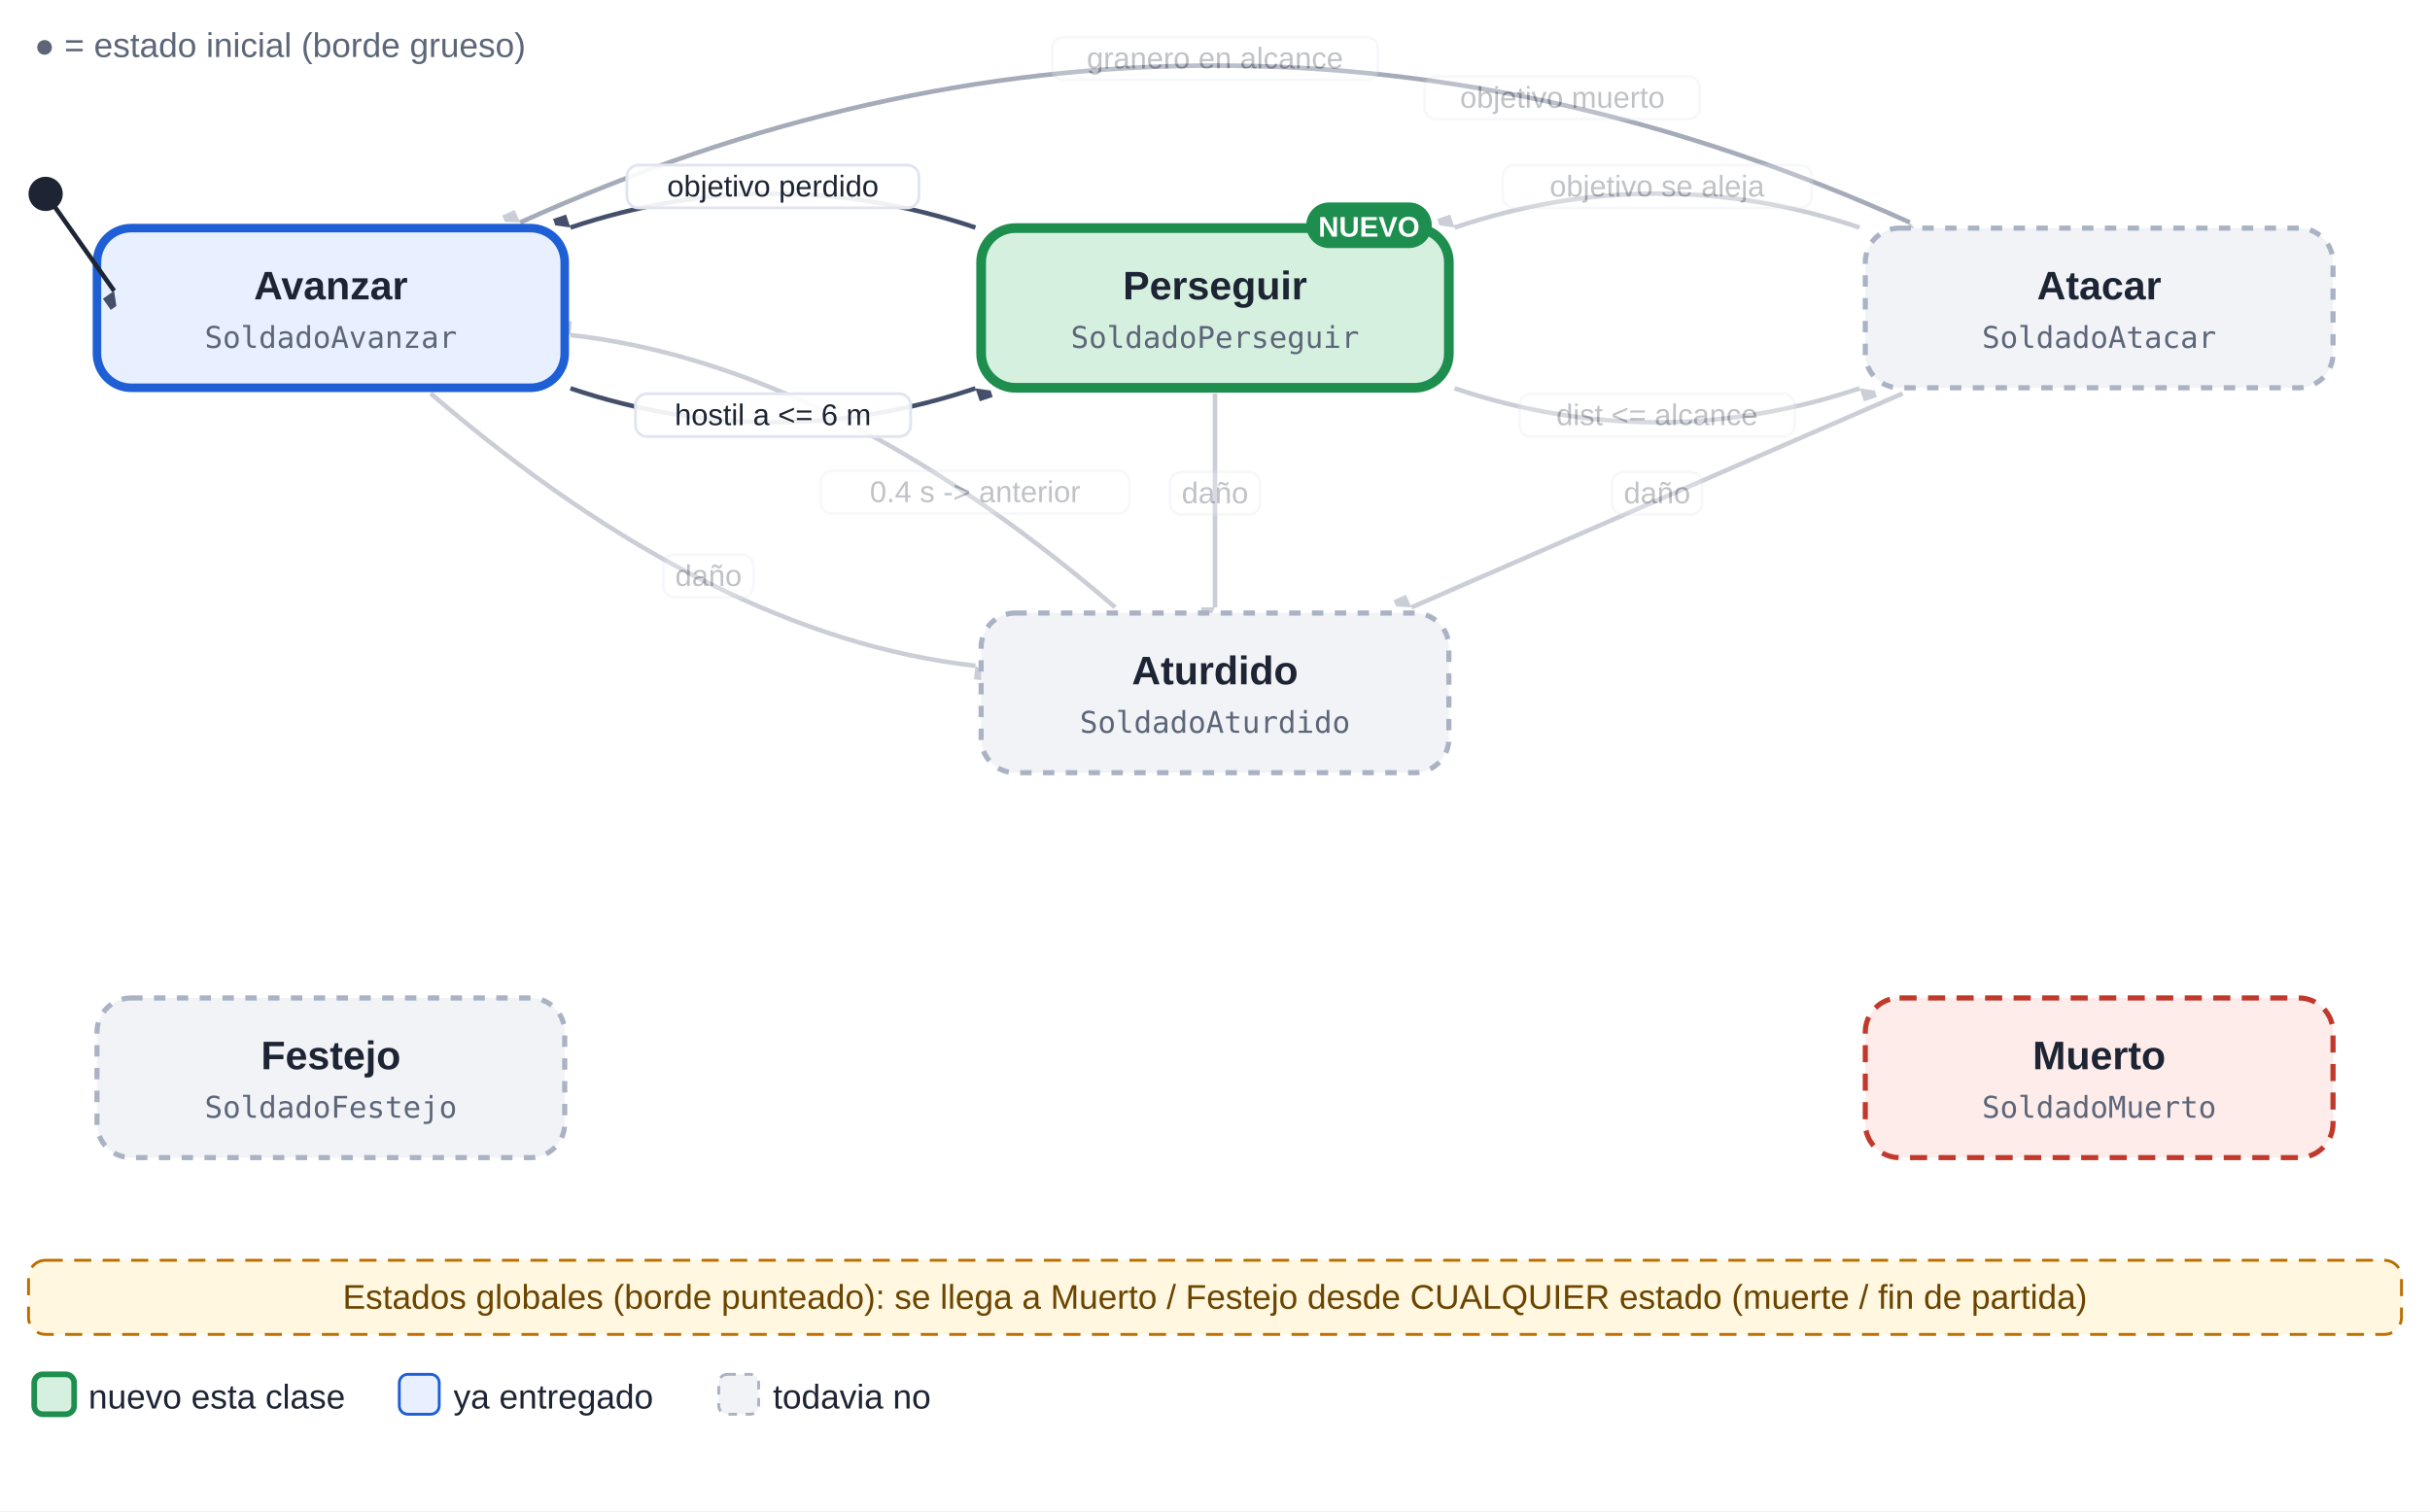
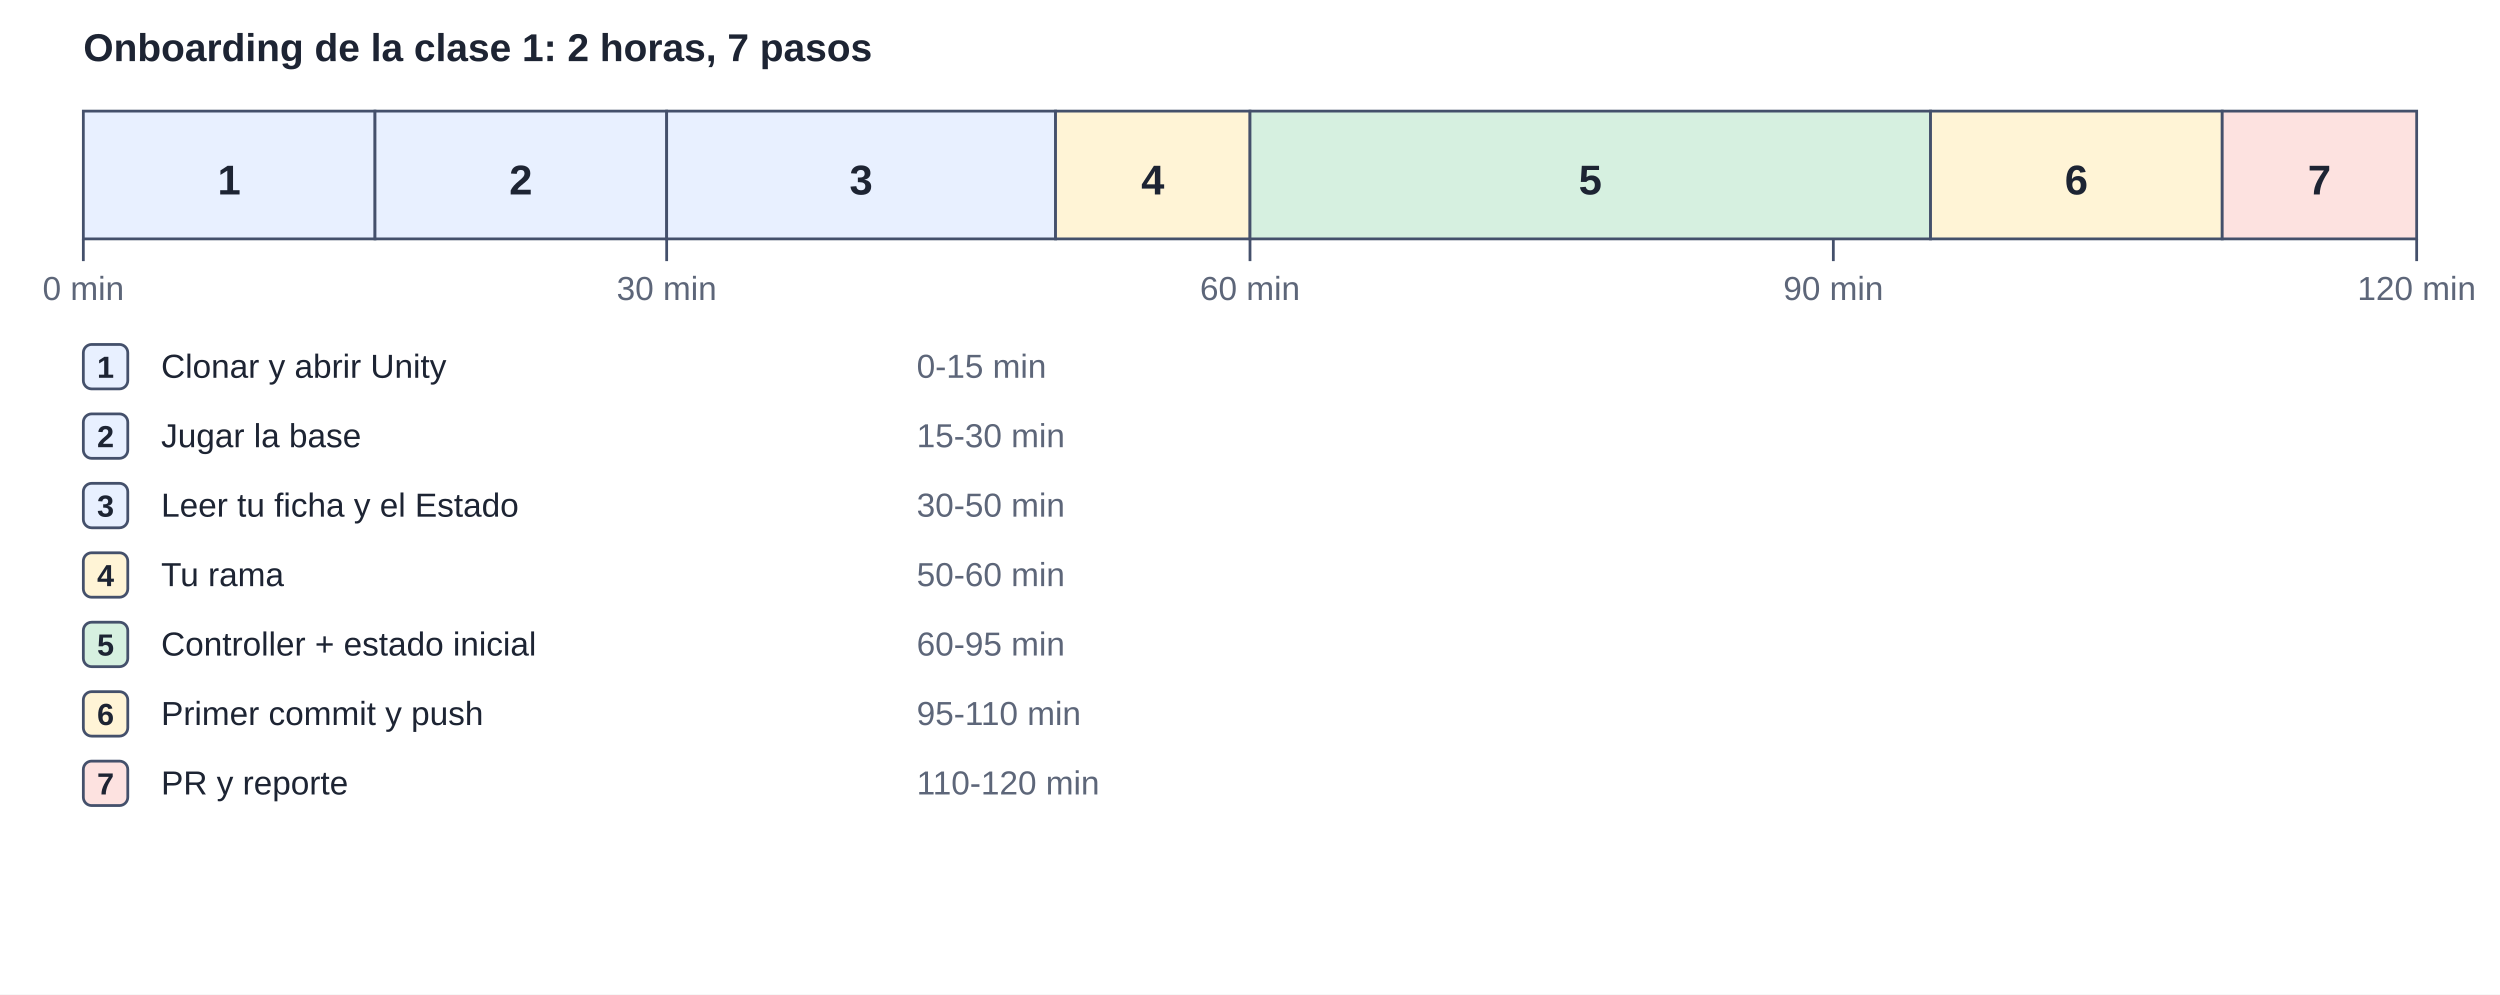
- <svg xmlns="http://www.w3.org/2000/svg" viewBox="0 0 852 530" width="852" height="530" aria-label="Diagrama de estados de Soldado enemigo" role="img">
-   <rect x="0" y="0" width="852" height="530" fill="#ffffff" />
-   <defs>
-     <marker id="d1" markerheight="8" markerwidth="8" orient="auto-start-reverse" refx="9" refy="5" viewbox="0 0 10 10">
-       <path d="M0,0 L10,5 L0,10 z" fill="#44506b" />
-     </marker>
-   </defs>
-   <path d="M200.0,136.2 Q271.0,160.0 342.0,136.2" fill="none" marker-end="url(#d1)" stroke="#44506b" stroke-width="1.6" />
-   <path d="M342.0,79.8 Q271.0,56.0 200.0,79.8" fill="none" marker-end="url(#d1)" stroke="#44506b" stroke-width="1.6" />
-   <path d="M510.0,136.2 Q581.0,160.0 652.0,136.2" fill="none" marker-end="url(#d1)" opacity=".28" stroke="#44506b" stroke-width="1.6" />
-   <path d="M652.0,79.8 Q581.0,56.0 510.0,79.8" fill="none" marker-end="url(#d1)" opacity=".28" stroke="#44506b" stroke-width="1.6" />
-   <path d="M182.4,78.0 Q426.0,-32.0 669.6,78.0" fill="none" marker-end="url(#d1)" opacity=".28" stroke="#44506b" stroke-width="1.6" />
-   <path d="M669.6,78.0 Q426.0,-32.0 182.4,78.0" fill="none" marker-end="url(#d1)" opacity=".28" stroke="#44506b" stroke-width="1.6" />
-   <path d="M151.0,138.0 Q250.2,223.2 342.0,233.5" fill="none" marker-end="url(#d1)" opacity=".28" stroke="#44506b" stroke-width="1.6" />
-   <path d="M426.0,138.0 L426.0,213.0" fill="none" marker-end="url(#d1)" opacity=".28" stroke="#44506b" stroke-width="1.6" />
-   <path d="M667.1,138.0 L494.9,213.0" fill="none" marker-end="url(#d1)" opacity=".28" stroke="#44506b" stroke-width="1.6" />
-   <path d="M391.0,213.0 Q291.8,127.8 200.0,117.5" fill="none" marker-end="url(#d1)" opacity=".28" stroke="#44506b" stroke-width="1.6" />
-   <rect fill="#e8f0ff" height="56" rx="12" stroke="#1f5fd6" stroke-width="3" width="164" x="34.0" y="80.0" />
-   <text fill="#1d2433" font-family="system-ui,Arial,sans-serif" font-size="14" font-weight="700" text-anchor="middle" x="116.0" y="105.0">Avanzar</text>
-   <text fill="#5d6679" font-family="ui-monospace,Consolas,monospace" font-size="10.5" text-anchor="middle" x="116.0" y="122.0">SoldadoAvanzar</text>
-   <circle cx="16.0" cy="68.0" fill="#1d2433" r="6" />
-   <path d="M16.0,68.0 L40.0,102.0" marker-end="url(#d1)" stroke="#1d2433" stroke-width="1.6" />
-   <rect fill="#d6f0e0" height="56" rx="12" stroke="#1e8e4e" stroke-width="3.4" width="164" x="344.0" y="80.0" />
-   <rect fill="#1e8e4e" height="16" rx="8" width="44" x="458.0" y="71.0" />
-   <text fill="#fff" font-family="system-ui,Arial,sans-serif" font-size="10" font-weight="700" text-anchor="middle" x="480.0" y="83.0">NUEVO</text>
-   <text fill="#1d2433" font-family="system-ui,Arial,sans-serif" font-size="14" font-weight="700" text-anchor="middle" x="426.0" y="105.0">Perseguir</text>
-   <text fill="#5d6679" font-family="ui-monospace,Consolas,monospace" font-size="10.5" text-anchor="middle" x="426.0" y="122.0">SoldadoPerseguir</text>
-   <rect fill="#f1f3f7" height="56" rx="12" stroke="#aab2c3" stroke-dasharray="4 4" stroke-width="1.8" width="164" x="654.0" y="80.0" />
-   <text fill="#1d2433" font-family="system-ui,Arial,sans-serif" font-size="14" font-weight="700" text-anchor="middle" x="736.0" y="105.0">Atacar</text>
-   <text fill="#5d6679" font-family="ui-monospace,Consolas,monospace" font-size="10.5" text-anchor="middle" x="736.0" y="122.0">SoldadoAtacar</text>
-   <rect fill="#f1f3f7" height="56" rx="12" stroke="#aab2c3" stroke-dasharray="4 4" stroke-width="1.8" width="164" x="344.0" y="215.0" />
-   <text fill="#1d2433" font-family="system-ui,Arial,sans-serif" font-size="14" font-weight="700" text-anchor="middle" x="426.0" y="240.0">Aturdido</text>
-   <text fill="#5d6679" font-family="ui-monospace,Consolas,monospace" font-size="10.5" text-anchor="middle" x="426.0" y="257.0">SoldadoAturdido</text>
-   <rect fill="#f1f3f7" height="56" rx="12" stroke="#aab2c3" stroke-dasharray="4 4" stroke-width="1.8" width="164" x="34.0" y="350.0" />
-   <text fill="#1d2433" font-family="system-ui,Arial,sans-serif" font-size="14" font-weight="700" text-anchor="middle" x="116.0" y="375.0">Festejo</text>
-   <text fill="#5d6679" font-family="ui-monospace,Consolas,monospace" font-size="10.5" text-anchor="middle" x="116.0" y="392.0">SoldadoFestejo</text>
-   <rect fill="#fdecea" height="56" rx="12" stroke="#c0392b" stroke-dasharray="6 4" stroke-width="1.8" width="164" x="654.0" y="350.0" />
-   <text fill="#1d2433" font-family="system-ui,Arial,sans-serif" font-size="14" font-weight="700" text-anchor="middle" x="736.0" y="375.0">Muerto</text>
-   <text fill="#5d6679" font-family="ui-monospace,Consolas,monospace" font-size="10.5" text-anchor="middle" x="736.0" y="392.0">SoldadoMuerto</text>
-   <rect fill="#fff" fill-opacity=".92" height="15" rx="4" stroke="#e1e5ef" width="96.5" x="222.8" y="138.1" />
-   <text fill="#1d2433" font-family="system-ui,Arial,sans-serif" font-size="10.5" text-anchor="middle" x="271.0" y="149.1">hostil a &lt;= 6 m</text>
-   <rect fill="#fff" fill-opacity=".92" height="15" rx="4" stroke="#e1e5ef" width="102.4" x="219.8" y="57.9" />
-   <text fill="#1d2433" font-family="system-ui,Arial,sans-serif" font-size="10.5" text-anchor="middle" x="271.0" y="68.9">objetivo perdido</text>
-   <g opacity=".28">
-     <rect fill="#fff" fill-opacity=".92" height="15" rx="4" stroke="#e1e5ef" width="96.5" x="532.8" y="138.1" />
-     <text fill="#1d2433" font-family="system-ui,Arial,sans-serif" font-size="10.5" text-anchor="middle" x="581.0" y="149.1">dist &lt;= alcance</text>
+ <svg xmlns="http://www.w3.org/2000/svg" viewBox="0 0 900 358" width="900" height="358" aria-label="Linea de tiempo del onboarding de 2 horas" role="img">
+   <rect x="0" y="0" width="900" height="358" fill="#ffffff" />
+   <g font-family="system-ui,Arial,sans-serif" font-size="12">
+     <rect fill="#fff" height="330" width="900" x="0" y="0" />
+     <text fill="#1d2433" font-size="14" font-weight="700" x="30" y="22">Onboarding de la clase 1: 2 horas, 7 pasos</text>
+     <rect fill="#e8f0ff" height="46" stroke="#44506b" width="105.0" x="30.0" y="40" />
+     <text fill="#1d2433" font-size="15" font-weight="700" text-anchor="middle" x="82.5" y="70">1</text>
+     <rect fill="#e8f0ff" height="46" stroke="#44506b" width="105.0" x="135.0" y="40" />
+     <text fill="#1d2433" font-size="15" font-weight="700" text-anchor="middle" x="187.5" y="70">2</text>
+     <rect fill="#e8f0ff" height="46" stroke="#44506b" width="140.0" x="240.0" y="40" />
+     <text fill="#1d2433" font-size="15" font-weight="700" text-anchor="middle" x="310.0" y="70">3</text>
+     <rect fill="#fff4d6" height="46" stroke="#44506b" width="70.0" x="380.0" y="40" />
+     <text fill="#1d2433" font-size="15" font-weight="700" text-anchor="middle" x="415.0" y="70">4</text>
+     <rect fill="#d6f0e0" height="46" stroke="#44506b" width="245.0" x="450.0" y="40" />
+     <text fill="#1d2433" font-size="15" font-weight="700" text-anchor="middle" x="572.5" y="70">5</text>
+     <rect fill="#fff4d6" height="46" stroke="#44506b" width="105.0" x="695.0" y="40" />
+     <text fill="#1d2433" font-size="15" font-weight="700" text-anchor="middle" x="747.5" y="70">6</text>
+     <rect fill="#fde2e0" height="46" stroke="#44506b" width="70.0" x="800.0" y="40" />
+     <text fill="#1d2433" font-size="15" font-weight="700" text-anchor="middle" x="835.0" y="70">7</text>
+     <line stroke="#44506b" x1="30.0" x2="30.0" y1="86" y2="94" />
+     <text fill="#5d6679" text-anchor="middle" x="30.0" y="108">0 min</text>
+     <line stroke="#44506b" x1="240.0" x2="240.0" y1="86" y2="94" />
+     <text fill="#5d6679" text-anchor="middle" x="240.0" y="108">30 min</text>
+     <line stroke="#44506b" x1="450.0" x2="450.0" y1="86" y2="94" />
+     <text fill="#5d6679" text-anchor="middle" x="450.0" y="108">60 min</text>
+     <line stroke="#44506b" x1="660.0" x2="660.0" y1="86" y2="94" />
+     <text fill="#5d6679" text-anchor="middle" x="660.0" y="108">90 min</text>
+     <line stroke="#44506b" x1="870.0" x2="870.0" y1="86" y2="94" />
+     <text fill="#5d6679" text-anchor="middle" x="870.0" y="108">120 min</text>
+     <rect fill="#e8f0ff" height="16" rx="3" stroke="#44506b" width="16" x="30" y="124" />
+     <text fill="#1d2433" font-size="11" font-weight="700" text-anchor="middle" x="38" y="136">1</text>
+     <text fill="#1d2433" x="58" y="136">Clonar y abrir Unity</text>
+     <text fill="#5d6679" x="330" y="136">0-15 min</text>
+     <rect fill="#e8f0ff" height="16" rx="3" stroke="#44506b" width="16" x="30" y="149" />
+     <text fill="#1d2433" font-size="11" font-weight="700" text-anchor="middle" x="38" y="161">2</text>
+     <text fill="#1d2433" x="58" y="161">Jugar la base</text>
+     <text fill="#5d6679" x="330" y="161">15-30 min</text>
+     <rect fill="#e8f0ff" height="16" rx="3" stroke="#44506b" width="16" x="30" y="174" />
+     <text fill="#1d2433" font-size="11" font-weight="700" text-anchor="middle" x="38" y="186">3</text>
+     <text fill="#1d2433" x="58" y="186">Leer tu ficha y el Estado</text>
+     <text fill="#5d6679" x="330" y="186">30-50 min</text>
+     <rect fill="#fff4d6" height="16" rx="3" stroke="#44506b" width="16" x="30" y="199" />
+     <text fill="#1d2433" font-size="11" font-weight="700" text-anchor="middle" x="38" y="211">4</text>
+     <text fill="#1d2433" x="58" y="211">Tu rama</text>
+     <text fill="#5d6679" x="330" y="211">50-60 min</text>
+     <rect fill="#d6f0e0" height="16" rx="3" stroke="#44506b" width="16" x="30" y="224" />
+     <text fill="#1d2433" font-size="11" font-weight="700" text-anchor="middle" x="38" y="236">5</text>
+     <text fill="#1d2433" x="58" y="236">Controller + estado inicial</text>
+     <text fill="#5d6679" x="330" y="236">60-95 min</text>
+     <rect fill="#fff4d6" height="16" rx="3" stroke="#44506b" width="16" x="30" y="249" />
+     <text fill="#1d2433" font-size="11" font-weight="700" text-anchor="middle" x="38" y="261">6</text>
+     <text fill="#1d2433" x="58" y="261">Primer commit y push</text>
+     <text fill="#5d6679" x="330" y="261">95-110 min</text>
+     <rect fill="#fde2e0" height="16" rx="3" stroke="#44506b" width="16" x="30" y="274" />
+     <text fill="#1d2433" font-size="11" font-weight="700" text-anchor="middle" x="38" y="286">7</text>
+     <text fill="#1d2433" x="58" y="286">PR y reporte</text>
+     <text fill="#5d6679" x="330" y="286">110-120 min</text>
  </g>
-   <g opacity=".28">
-     <rect fill="#fff" fill-opacity=".92" height="15" rx="4" stroke="#e1e5ef" width="108.3" x="526.9" y="57.9" />
-     <text fill="#1d2433" font-family="system-ui,Arial,sans-serif" font-size="10.5" text-anchor="middle" x="581.0" y="68.9">objetivo se aleja</text>
-   </g>
-   <g opacity=".28">
-     <rect fill="#fff" fill-opacity=".92" height="15" rx="4" stroke="#e1e5ef" width="114.2" x="368.9" y="13.0" />
-     <text fill="#1d2433" font-family="system-ui,Arial,sans-serif" font-size="10.5" text-anchor="middle" x="426.0" y="24.0">granero en alcance</text>
-   </g>
-   <g opacity=".28">
-     <rect fill="#fff" fill-opacity=".92" height="15" rx="4" stroke="#e1e5ef" width="96.5" x="499.5" y="26.8" />
-     <text fill="#1d2433" font-family="system-ui,Arial,sans-serif" font-size="10.5" text-anchor="middle" x="547.8" y="37.8">objetivo muerto</text>
-   </g>
-   <g opacity=".28">
-     <rect fill="#fff" fill-opacity=".92" height="15" rx="4" stroke="#e1e5ef" width="31.6" x="232.6" y="194.5" />
-     <text fill="#1d2433" font-family="system-ui,Arial,sans-serif" font-size="10.5" text-anchor="middle" x="248.4" y="205.5">daño</text>
-   </g>
-   <g opacity=".28">
-     <rect fill="#fff" fill-opacity=".92" height="15" rx="4" stroke="#e1e5ef" width="31.6" x="410.2" y="165.5" />
-     <text fill="#1d2433" font-family="system-ui,Arial,sans-serif" font-size="10.5" text-anchor="middle" x="426.0" y="176.5">daño</text>
-   </g>
-   <g opacity=".28">
-     <rect fill="#fff" fill-opacity=".92" height="15" rx="4" stroke="#e1e5ef" width="31.6" x="565.2" y="165.5" />
-     <text fill="#1d2433" font-family="system-ui,Arial,sans-serif" font-size="10.5" text-anchor="middle" x="581.0" y="176.5">daño</text>
-   </g>
-   <g opacity=".28">
-     <rect fill="#fff" fill-opacity=".92" height="15" rx="4" stroke="#e1e5ef" width="108.3" x="287.7" y="165.1" />
-     <text fill="#1d2433" font-family="system-ui,Arial,sans-serif" font-size="10.5" text-anchor="middle" x="341.9" y="176.1">0.4 s -&gt; anterior</text>
-   </g>
-   <rect fill="#fff7e0" height="26" rx="6" stroke="#b86e00" stroke-dasharray="6 4" width="832" x="10" y="442" />
-   <text fill="#6b4400" font-family="system-ui,Arial,sans-serif" font-size="12" text-anchor="middle" x="426" y="459">Estados globales (borde punteado): se llega a Muerto / Festejo desde CUALQUIER estado (muerte / fin de partida)</text>
-   <text fill="#5d6679" font-family="system-ui,Arial,sans-serif" font-size="12" x="12" y="20">● = estado inicial (borde grueso)</text>
-   <rect fill="#d6f0e0" height="14" rx="3" stroke="#1e8e4e" stroke-width="2" width="14" x="12" y="482" />
-   <text fill="#1d2433" font-family="system-ui,Arial,sans-serif" font-size="12" x="31" y="494">nuevo esta clase</text>
-   <rect fill="#e8f0ff" height="14" rx="3" stroke="#1f5fd6" width="14" x="140" y="482" />
-   <text fill="#1d2433" font-family="system-ui,Arial,sans-serif" font-size="12" x="159" y="494">ya entregado</text>
-   <rect fill="#f1f3f7" height="14" rx="3" stroke="#aab2c3" stroke-dasharray="3 3" width="14" x="252" y="482" />
-   <text fill="#1d2433" font-family="system-ui,Arial,sans-serif" font-size="12" x="271" y="494">todavia no</text>
</svg>
